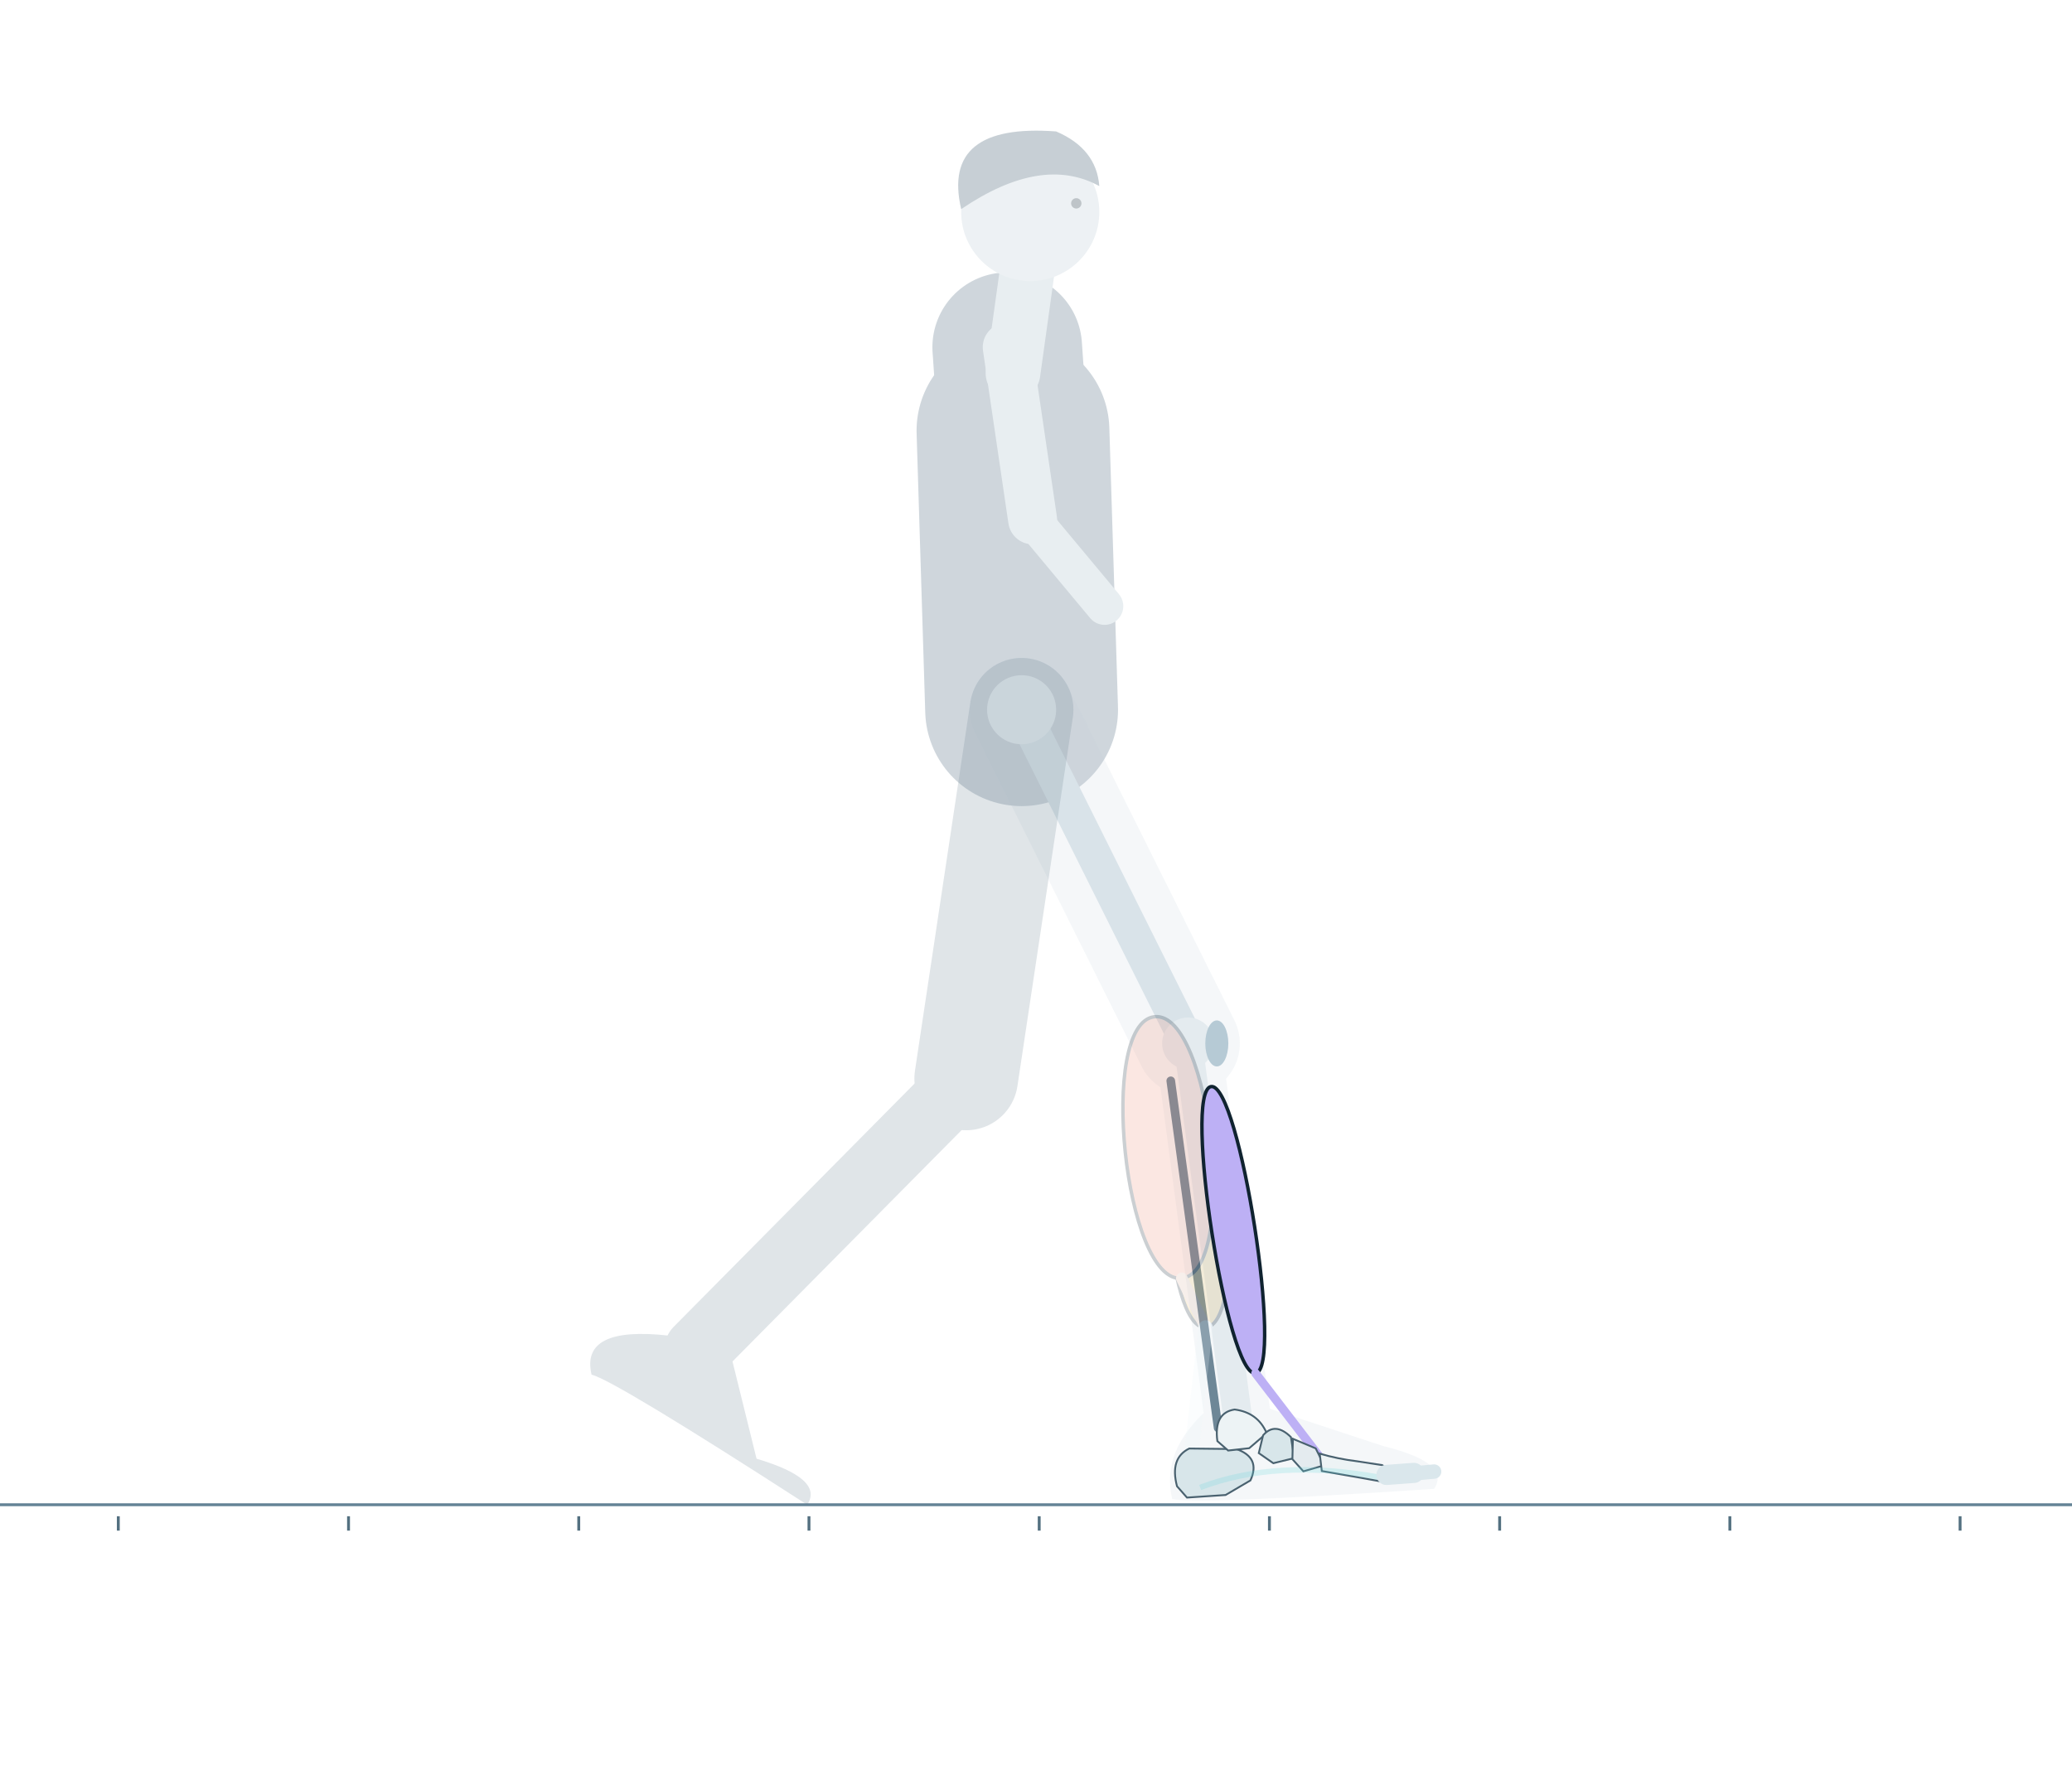
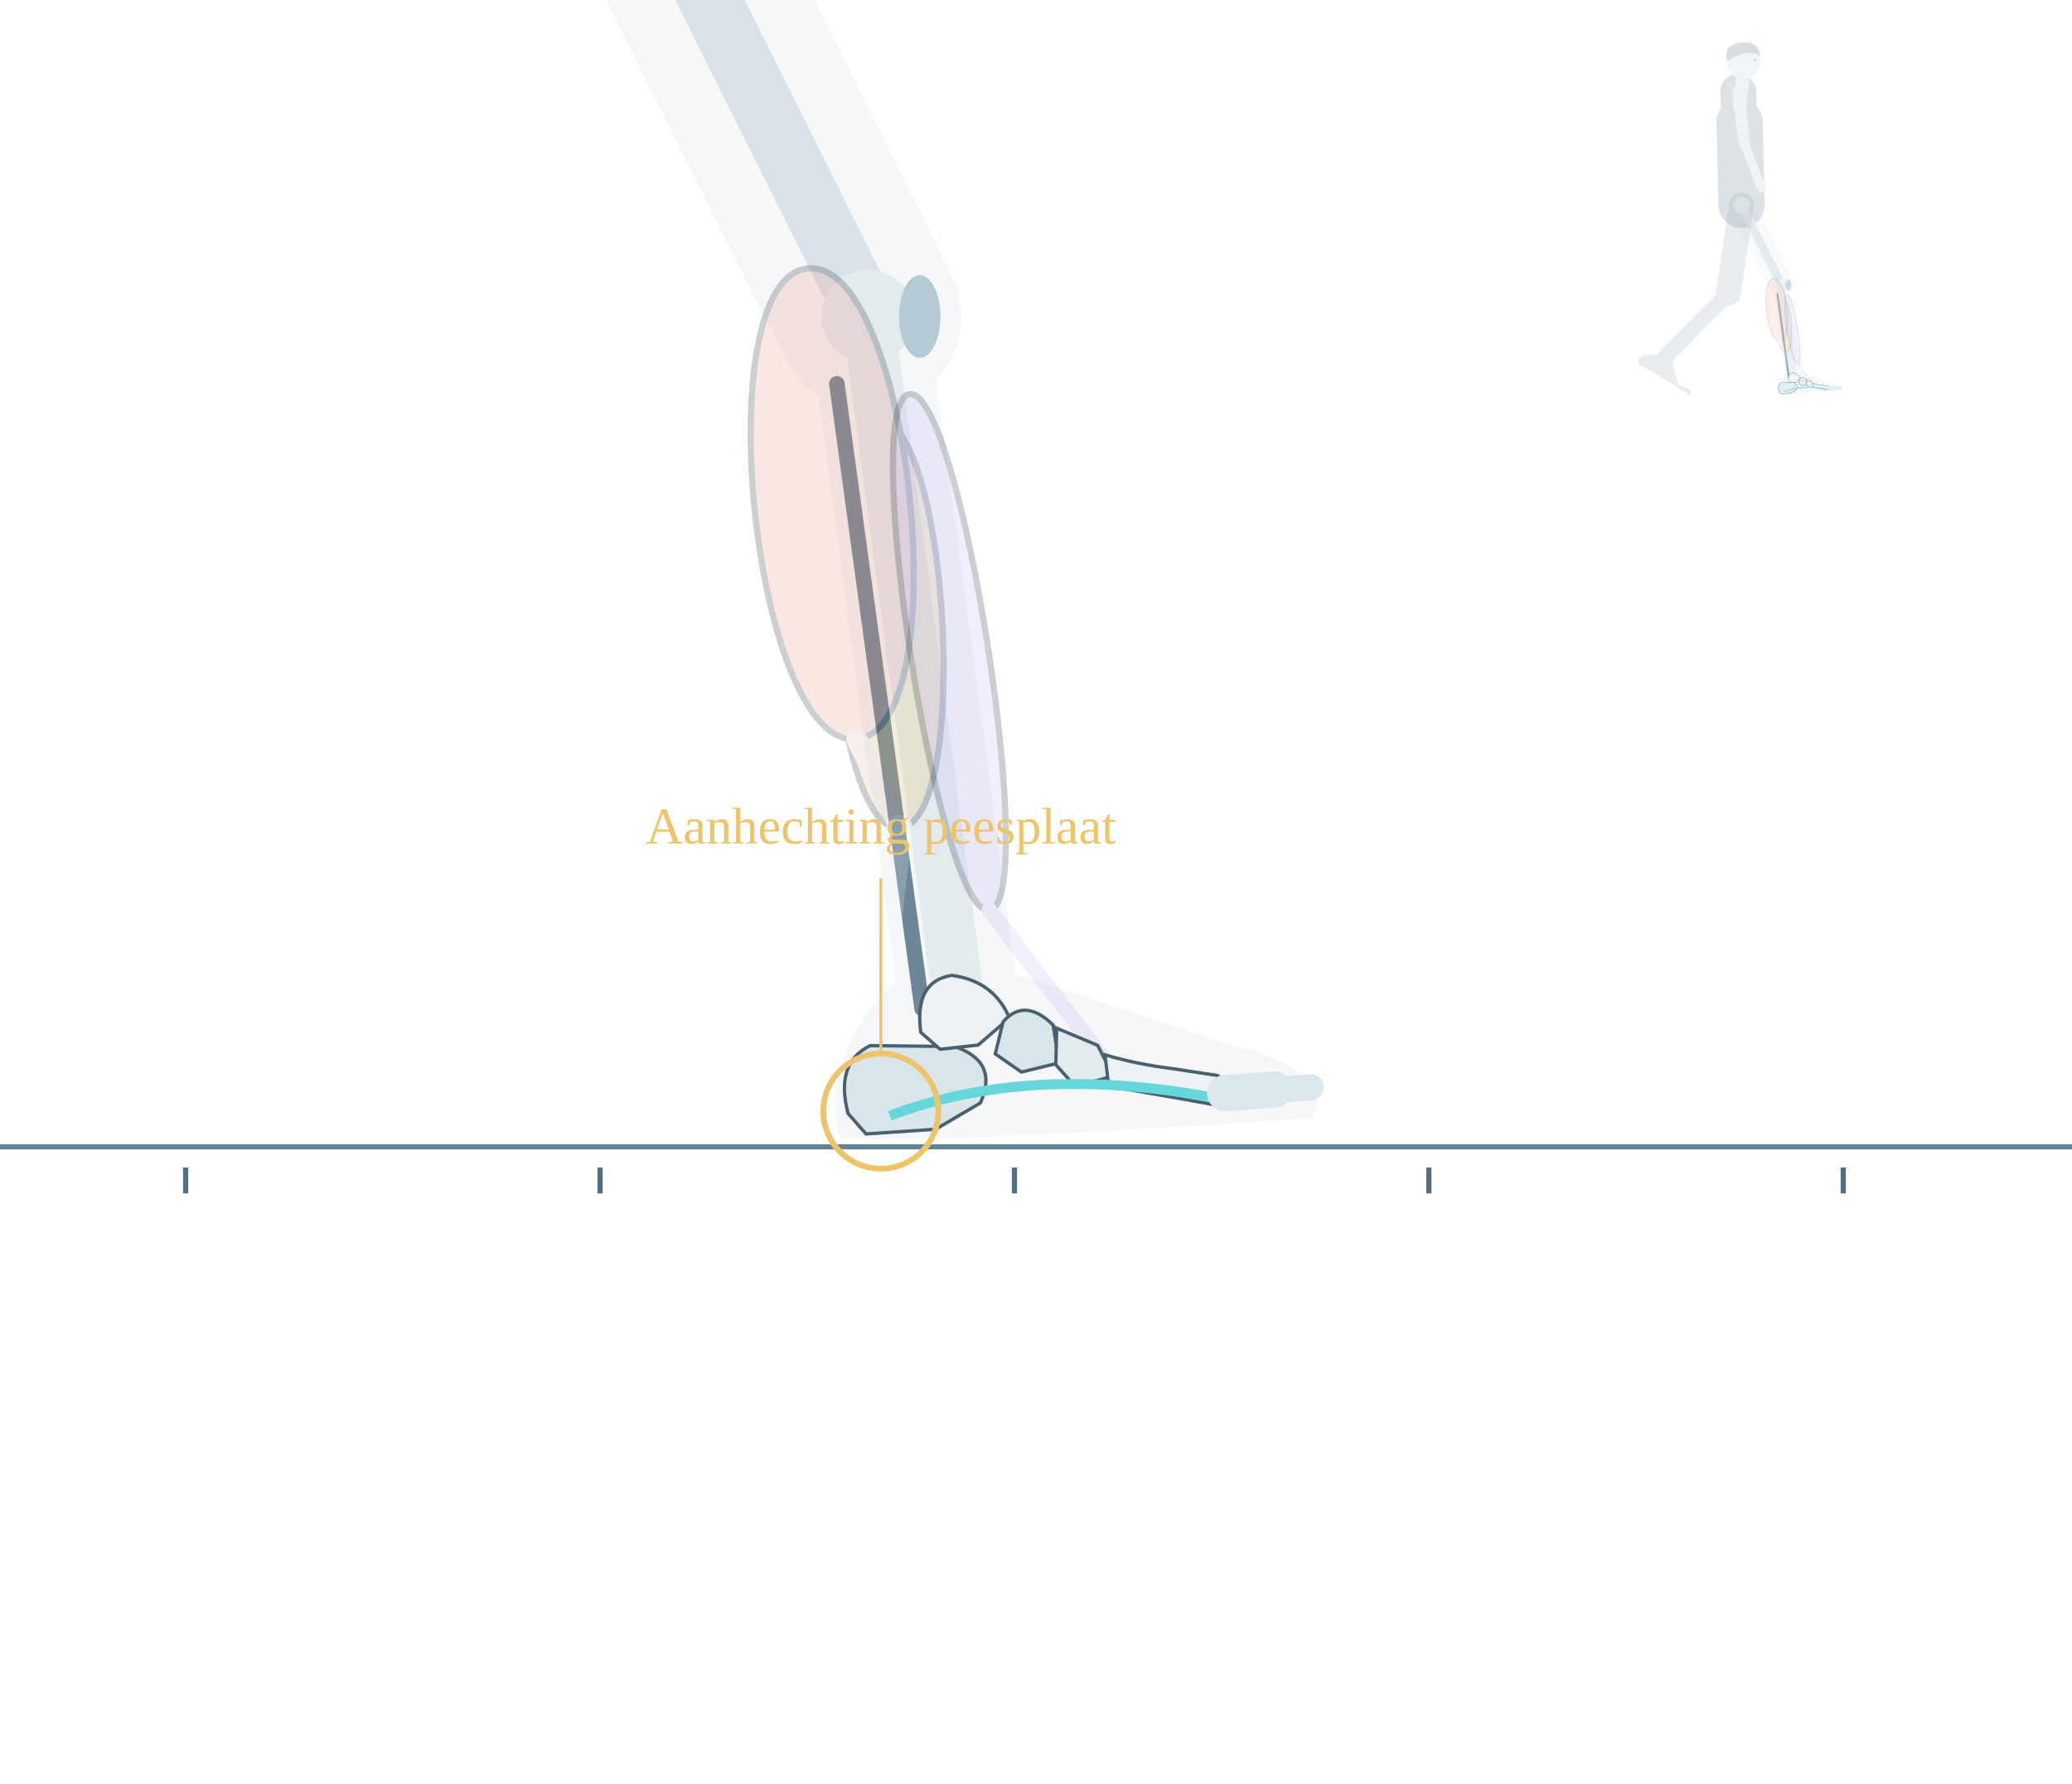
<svg xmlns="http://www.w3.org/2000/svg" viewBox="0 0 720 620" role="img" aria-labelledby="still-1-title">
-   <g transform="">
+   <g transform="translate(365 350) scale(1.8) translate(-448.0515 -496)">
    <path d="M-1600,523H2200" stroke="#648396" stroke-width="1" />
    <path d="M-38.889,527v5" stroke="#537080" />
    <path d="M41.111,527v5" stroke="#537080" />
    <path d="M121.111,527v5" stroke="#537080" />
    <path d="M201.111,527v5" stroke="#537080" />
    <path d="M281.111,527v5" stroke="#537080" />
    <path d="M361.111,527v5" stroke="#537080" />
    <path d="M441.111,527v5" stroke="#537080" />
    <path d="M521.111,527v5" stroke="#537080" />
    <path d="M601.111,527v5" stroke="#537080" />
    <path d="M681.111,527v5" stroke="#537080" />
    <path d="M761.111,527v5" stroke="#537080" />
    <path d="M841.111,527v5" stroke="#537080" />
    <path d="M921.111,527v5" stroke="#537080" />
    <path d="M1001.111,527v5" stroke="#537080" />
    <path d="M1081.111,527v5" stroke="#537080" />
+     <g opacity=".16">
+       <path d="M355,246.68L412.83,362.66" stroke="#BDCDDA" stroke-width="36" stroke-linecap="round" fill="none" />
+       <path d="M412.83,362.66L430.29,494.31" stroke="#BDCDDA" stroke-width="23" stroke-linecap="round" fill="none" />
+       <path d="M420.29,489.31 Q403.32,504 407.32,521 Q415.32,523 498.34,517.47 Q504.34,508.47 480.78,502.64 L440.29,489.31Z" fill="#BDCDDA" />
+     </g>
+     <path d="M355,246.68L412.83,362.66" stroke="#D9E3E9" stroke-width="12" stroke-linecap="round" fill="none" />
+     <circle cx="355" cy="246.68" r="12" fill="#E4EBEF" />
+     <circle cx="412.83" cy="362.66" r="9" fill="#E4EBEF" />
+     <path d="M412.83,362.66L430.29,494.31" stroke="#E4EBEF" stroke-width="10" stroke-linecap="round" fill="none" />
+     <path d="M406.83,375.66L423.29,496.31" stroke="#6E8797" stroke-width="3" stroke-linecap="round" fill="none" />
+     <ellipse cx="422.831" cy="362.665" rx="4" ry="8" fill="#B6CAD5" />
+     <g opacity="0.22">
+       <path d="M414.45,382.41 C400.47,383.2 404.95,462.19 418.92,461.4 C432.9,460.61 428.43,381.62 414.45,382.41" fill="#EDC46B" stroke="#102330" stroke-width="1.2" />
+       <path d="M401.2,353.39 C381.31,355.45 390.76,446.35 410.65,444.28 C430.55,442.22 421.1,351.32 401.2,353.39" fill="#ED927C" stroke="#102330" stroke-width="1.2" />
+       <path d="M410.65,444.28L418.92,461.4" stroke="#DCB4A2" stroke-width="4" stroke-linecap="round" fill="none" />
+       <path d="M418.92,461.4L413.32,511" stroke="#EFF6F9" stroke-width="5" stroke-linecap="round" fill="none" />
+     </g>
+     <g opacity="0.22">
+       <path d="M420.83,377.66 C410.95,379.2 426.41,478.84 436.29,477.31 C446.17,475.77 430.71,376.13 420.83,377.66" fill="#BDB0F5" stroke="#102330" stroke-width="1.2" />
+       <path d="M436.29,477.31L458.78,506.64" stroke="#BDB0F5" stroke-width="3" stroke-linecap="round" fill="none" />
+     </g>
+     <g transform="translate(415.32,520) rotate(-3.827358) scale(.32)">
+       <path d="M-19,-12 Q-25,-43 -3,-52 L48,-48 Q74,-37 61,-13 L33,1 -9,1Z" fill="#D8E6EA" stroke="#49616F" stroke-width="2" />
+       <path d="M28,-58 Q26,-89 49,-91 Q74,-86 82,-63 L62,-48 39,-47Z" fill="#EDF3F5" stroke="#49616F" stroke-width="2" />
+       <path d="M78,-61 Q92,-75 108,-57 L110,-34 87,-30 72,-42Z" fill="#D8E6EA" stroke="#49616F" stroke-width="2" />
+       <path d="M110,-55 L134,-43 142,-24 119,-19 108,-33Z" fill="#E4EBEF" stroke="#49616F" stroke-width="2" />
+       <path d="M138,-37 Q157,-30 178,-26 L205,-20 Q217,-10 204,-2 L180,-8 139,-18Z" fill="#EDF3F5" stroke="#49616F" stroke-width="2" />
+       <path d="M6,-9 Q91,-35 201,-7" fill="none" stroke="#65D6DA" stroke-width="6" opacity="1" />
+     </g>
+     <path d="M481.78,512.64L491.32,511.93" stroke="#DAE7EC" stroke-width="7" stroke-linecap="round" fill="none" />
+     <path d="M493.32,511.93L498.34,511.47" stroke="#DAE7EC" stroke-width="5" stroke-linecap="round" fill="none" />
+   </g>
+   <g transform="translate(520 12) scale(.24)" opacity=".7">
    <g opacity="0.28">
-       <path d="M355,246.68L352,149.68" stroke="#526D82" stroke-width="67" stroke-linecap="round" fill="none" />
-       <path d="M352,149.68L350,120.68" stroke="#526D82" stroke-width="52" stroke-linecap="round" fill="none" />
-       <path d="M350,120.68L358.83,180.68" stroke="#AEC3CD" stroke-width="17" stroke-linecap="round" fill="none" />
-       <path d="M358.83,180.68L383.83,210.68" stroke="#AEC3CD" stroke-width="13" stroke-linecap="round" fill="none" />
-       <path d="M352,129.68L358,86.68" stroke="#AEC3CD" stroke-width="19" stroke-linecap="round" fill="none" />
-       <circle cx="358" cy="73.68" r="24" fill="#BDCDD6" />
-       <path d="M334,72.683 Q327,42.683 367,45.683 Q381,51.683 382,64.683 Q362,53.683 334,72.683" fill="#365367" />
-       <circle cx="374" cy="70.68" r="1.8" fill="#142A3A" />
+       <path d="M355,246.68L352,126.68" stroke="#526D82" stroke-width="67" stroke-linecap="round" fill="none" />
+       <path d="M352,126.68L350,82.68" stroke="#526D82" stroke-width="52" stroke-linecap="round" fill="none" />
+       <path d="M350,82.68L358.83,157.68" stroke="#AEC3CD" stroke-width="17" stroke-linecap="round" fill="none" />
+       <path d="M358.83,157.68L383.83,222.68" stroke="#AEC3CD" stroke-width="13" stroke-linecap="round" fill="none" />
+       <path d="M352,106.68L358,52.68" stroke="#AEC3CD" stroke-width="19" stroke-linecap="round" fill="none" />
+       <circle cx="358" cy="39.68" r="24" fill="#BDCDD6" />
+       <path d="M334,38.683 Q327,8.683 367,11.683 Q381,17.683 382,30.683 Q362,19.683 334,38.683" fill="#365367" />
+       <circle cx="374" cy="36.68" r="1.8" fill="#142A3A" />
    </g>
    <g opacity=".16">
      <path d="M355,246.68L412.83,362.66" stroke="#BDCDDA" stroke-width="36" stroke-linecap="round" fill="none" />
      <path d="M412.83,362.66L430.29,494.31" stroke="#BDCDDA" stroke-width="23" stroke-linecap="round" fill="none" />
      <path d="M420.29,489.31 Q403.32,504 407.32,521 Q415.32,523 498.34,517.47 Q504.34,508.47 480.78,502.64 L440.29,489.31Z" fill="#BDCDDA" />
    </g>
    <path d="M355,246.68L412.83,362.66" stroke="#D9E3E9" stroke-width="12" stroke-linecap="round" fill="none" />
    <circle cx="355" cy="246.68" r="12" fill="#E4EBEF" />
    <circle cx="412.83" cy="362.66" r="9" fill="#E4EBEF" />
    <path d="M412.83,362.66L430.29,494.31" stroke="#E4EBEF" stroke-width="10" stroke-linecap="round" fill="none" />
    <path d="M406.83,375.66L423.29,496.31" stroke="#6E8797" stroke-width="3" stroke-linecap="round" fill="none" />
    <ellipse cx="422.831" cy="362.665" rx="4" ry="8" fill="#B6CAD5" />
    <g opacity="0.22">
      <path d="M414.45,382.41 C400.47,383.2 404.95,462.19 418.92,461.4 C432.9,460.61 428.43,381.62 414.45,382.41" fill="#EDC46B" stroke="#102330" stroke-width="1.2" />
      <path d="M401.2,353.39 C381.31,355.45 390.76,446.35 410.65,444.28 C430.55,442.22 421.1,351.32 401.2,353.39" fill="#ED927C" stroke="#102330" stroke-width="1.2" />
      <path d="M410.65,444.28L418.92,461.4" stroke="#DCB4A2" stroke-width="4" stroke-linecap="round" fill="none" />
      <path d="M418.92,461.4L413.32,511" stroke="#EFF6F9" stroke-width="5" stroke-linecap="round" fill="none" />
    </g>
-     <g opacity="1">
+     <g opacity="0.22">
      <path d="M420.83,377.66 C410.95,379.2 426.41,478.84 436.29,477.31 C446.17,475.77 430.71,376.13 420.83,377.66" fill="#BDB0F5" stroke="#102330" stroke-width="1.2" />
      <path d="M436.29,477.31L458.78,506.64" stroke="#BDB0F5" stroke-width="3" stroke-linecap="round" fill="none" />
    </g>
    <g transform="translate(415.32,520) rotate(-3.827358) scale(.32)">
      <path d="M-19,-12 Q-25,-43 -3,-52 L48,-48 Q74,-37 61,-13 L33,1 -9,1Z" fill="#D8E6EA" stroke="#49616F" stroke-width="2" />
      <path d="M28,-58 Q26,-89 49,-91 Q74,-86 82,-63 L62,-48 39,-47Z" fill="#EDF3F5" stroke="#49616F" stroke-width="2" />
      <path d="M78,-61 Q92,-75 108,-57 L110,-34 87,-30 72,-42Z" fill="#D8E6EA" stroke="#49616F" stroke-width="2" />
      <path d="M110,-55 L134,-43 142,-24 119,-19 108,-33Z" fill="#E4EBEF" stroke="#49616F" stroke-width="2" />
      <path d="M138,-37 Q157,-30 178,-26 L205,-20 Q217,-10 204,-2 L180,-8 139,-18Z" fill="#EDF3F5" stroke="#49616F" stroke-width="2" />
-       <path d="M6,-9 Q91,-35 201,-7" fill="none" stroke="#65D6DA" stroke-width="6" opacity="0.22" />
+       <path d="M6,-9 Q91,-35 201,-7" fill="none" stroke="#65D6DA" stroke-width="6" opacity="1" />
    </g>
    <path d="M481.78,512.64L491.32,511.93" stroke="#DAE7EC" stroke-width="7" stroke-linecap="round" fill="none" />
    <path d="M493.32,511.93L498.34,511.47" stroke="#DAE7EC" stroke-width="5" stroke-linecap="round" fill="none" />
    <g opacity="0.2">
      <path d="M355,246.68L335.74,374.84" stroke="#637B8C" stroke-width="36" stroke-linecap="round" fill="none" />
      <path d="M335.74,374.84L242.31,469.21" stroke="#637B8C" stroke-width="23" stroke-linecap="round" fill="none" />
      <path d="M232.31,464.21 Q201.56,460.78 205.56,477.78 Q213.56,479.78 280.49,523 Q286.49,514 262.89,507 L252.31,464.21Z" fill="#637B8C" />
    </g>
  </g>
+   <circle cx="306.091" cy="386.2" r="20" fill="none" stroke="#EDC46B" stroke-width="2" />
+   <path d="M306.091,365.2v-60" stroke="#EDC46B" />
+   <text x="306.091" y="293.2" text-anchor="middle" fill="#EDC46B" font-size="18">Aanhechting peesplaat</text>
</svg>
